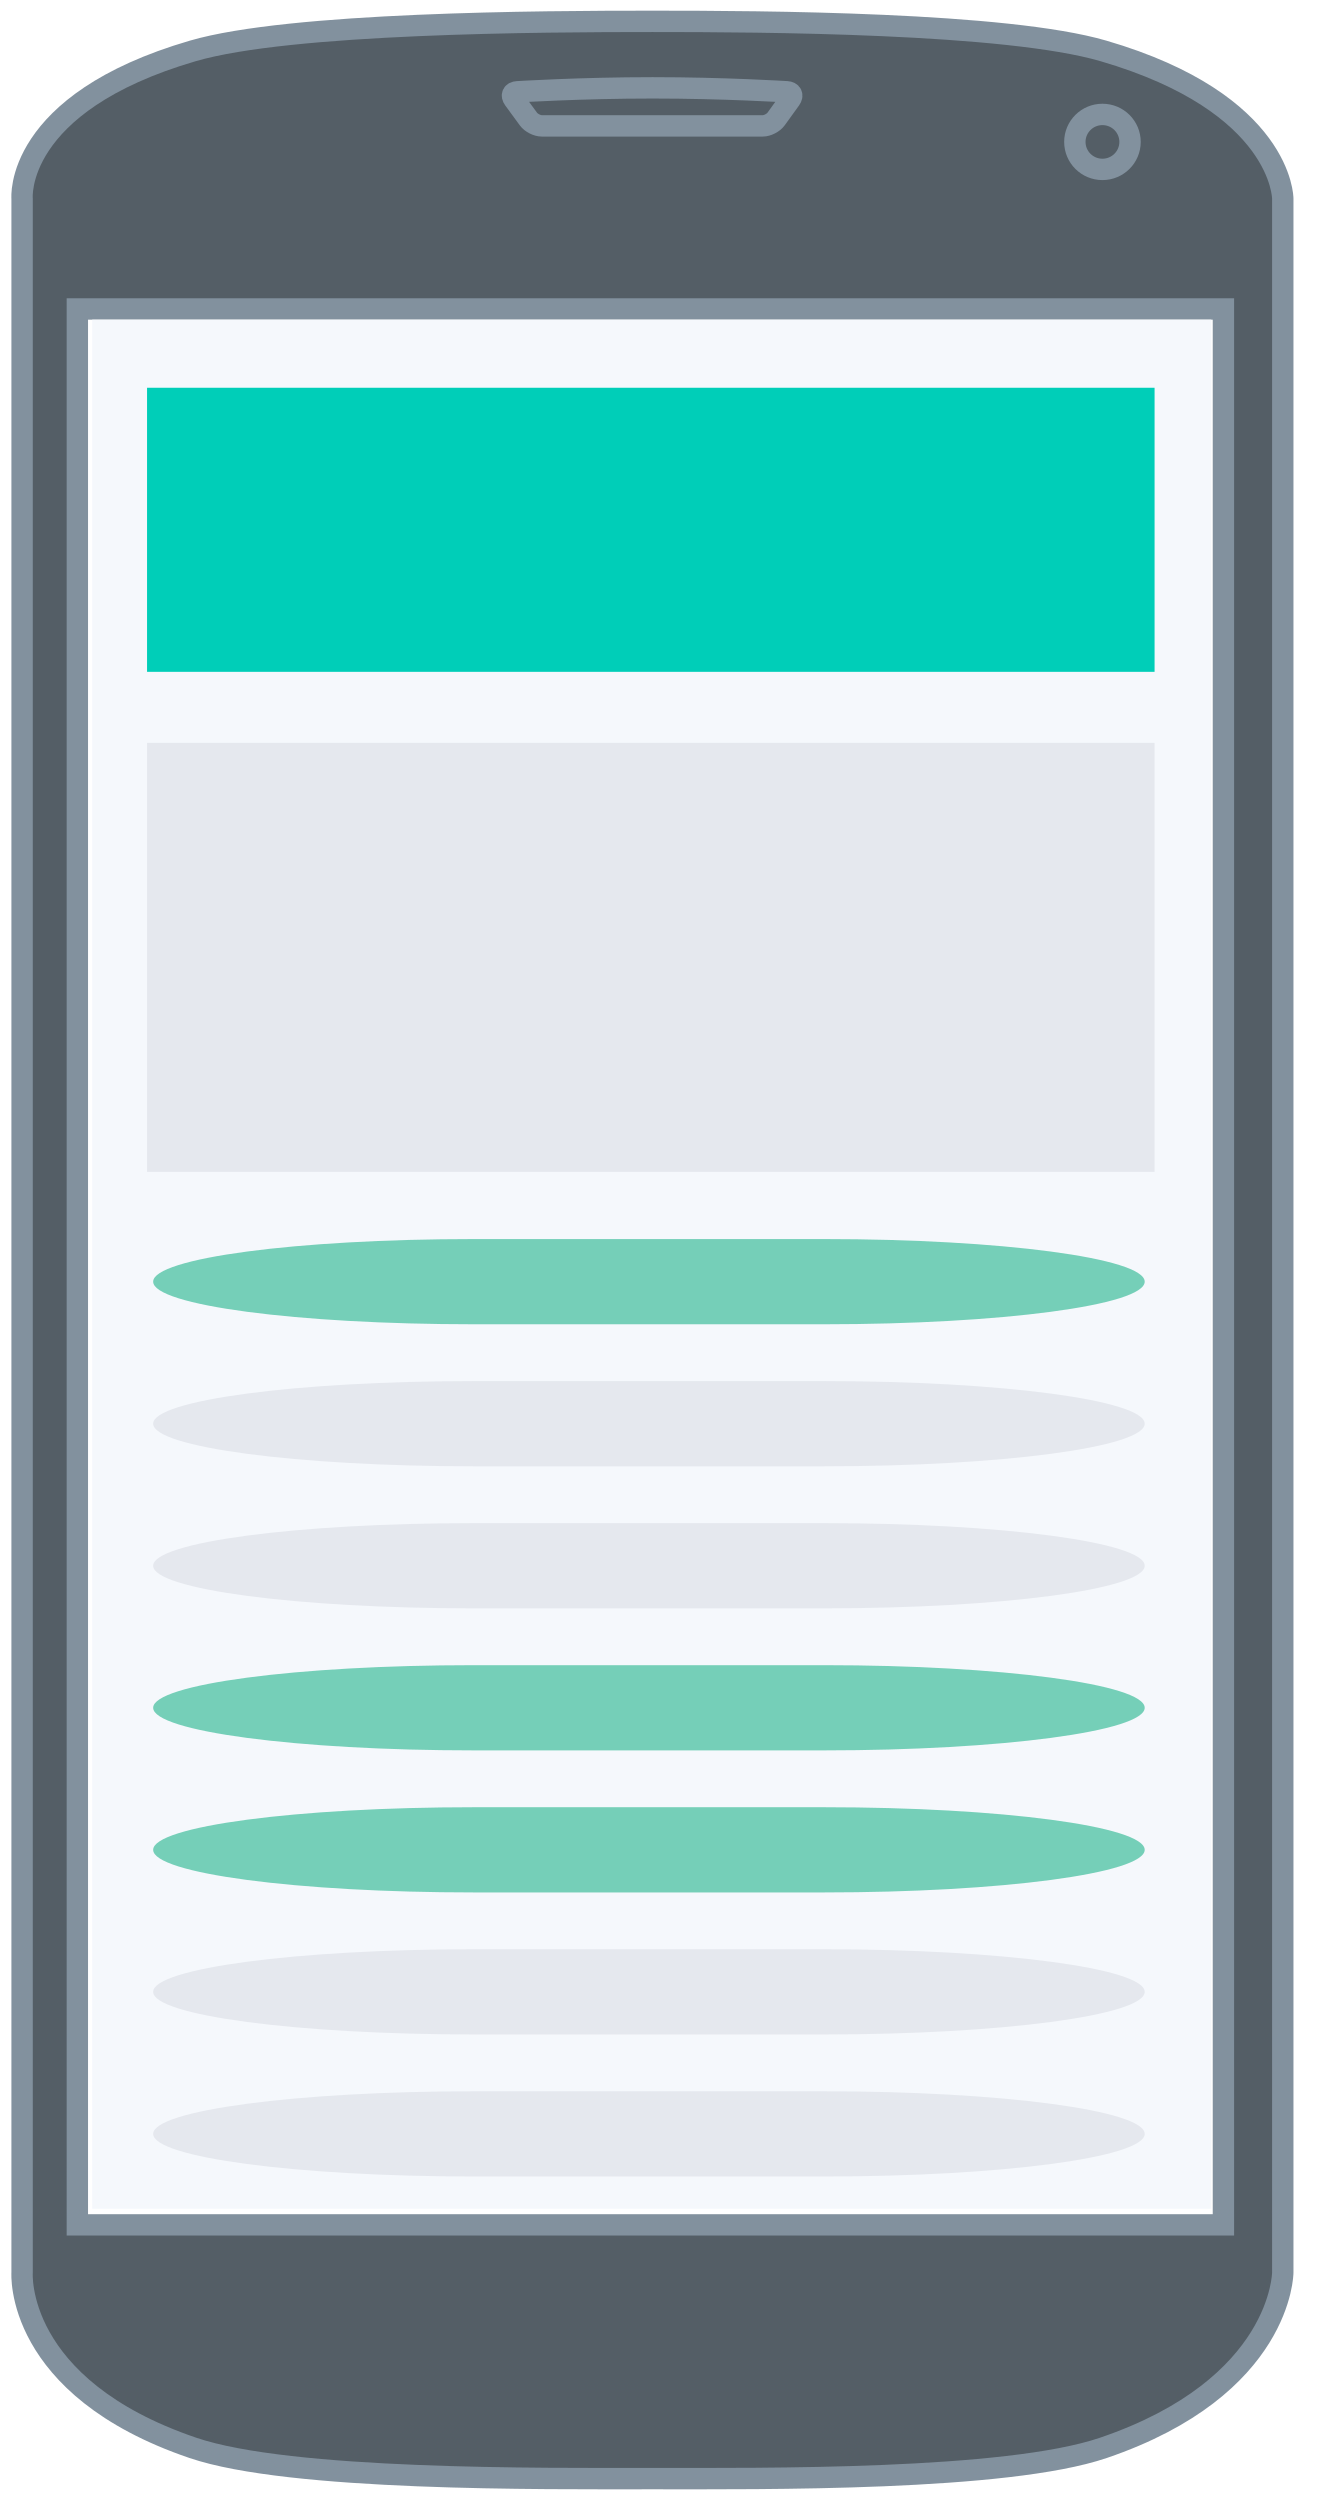
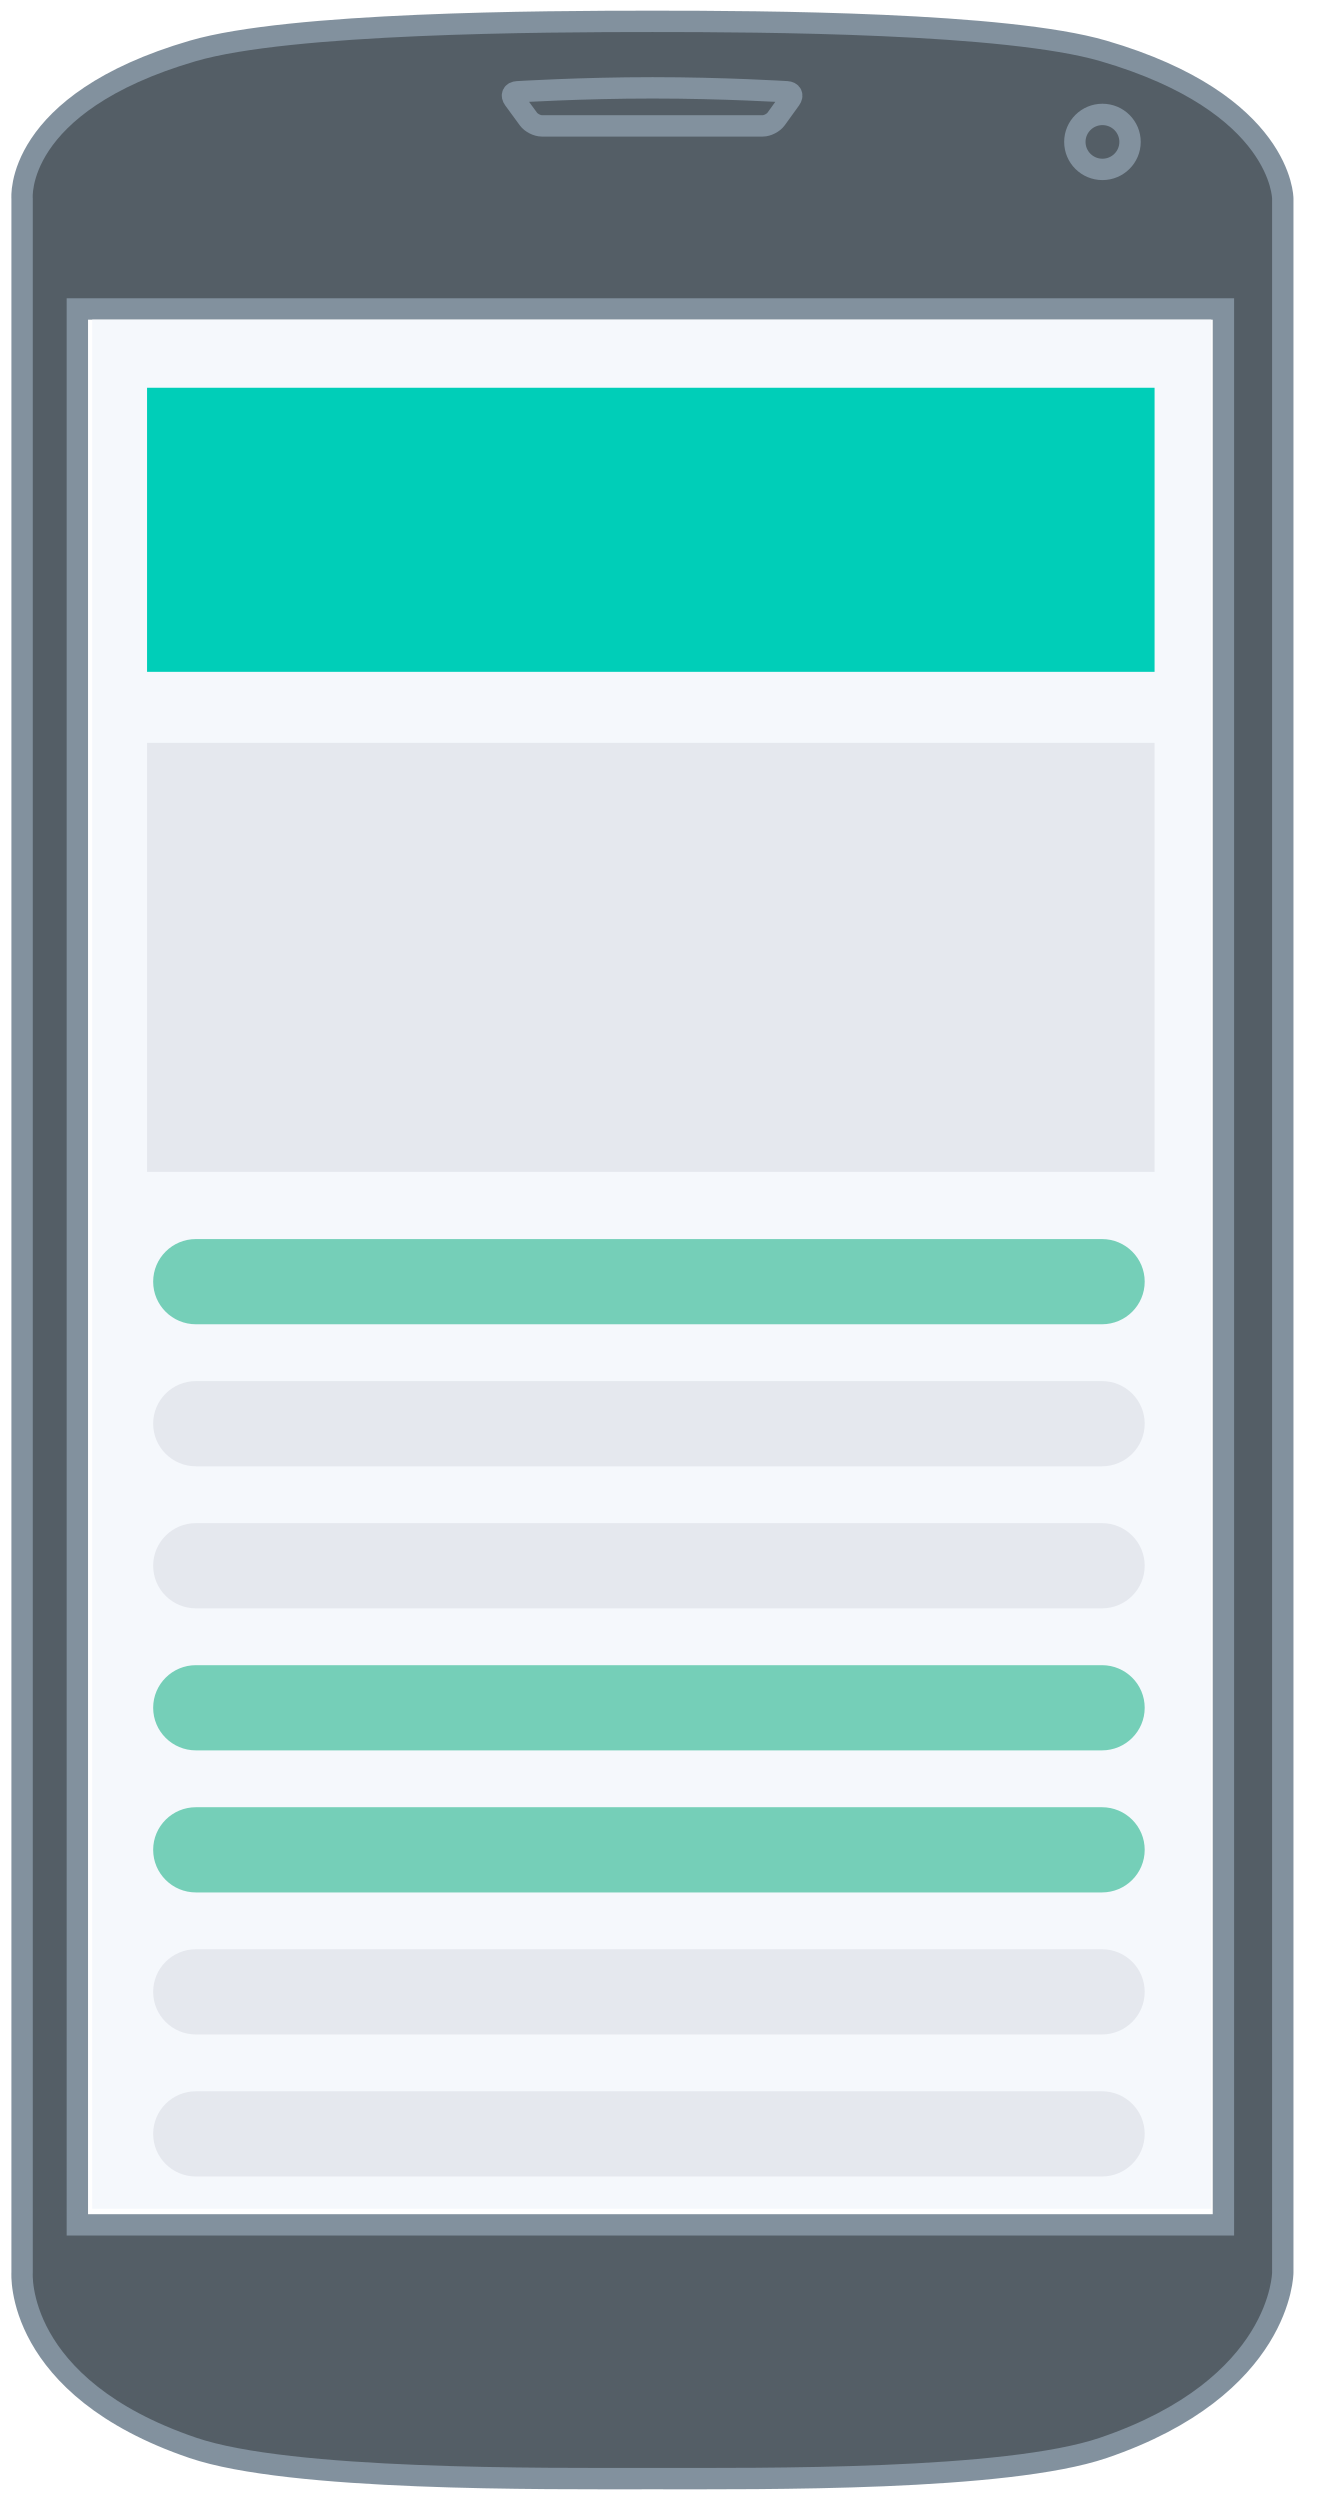
<svg xmlns="http://www.w3.org/2000/svg" width="62px" height="117px" viewBox="0 0 62 117" version="1.1">
  <defs />
  <g id="Page-1" stroke="none" stroke-width="1" fill="none" fill-rule="evenodd">
    <g id="Landing-Page-Bright-Pattern-Iteration-3" transform="translate(-191, -621)">
      <g id="iMac-+-Browser-3-+-Group-3-+-iPad-+-Group-2" transform="translate(163, 481)">
        <g id="mobile" transform="translate(29, 141)">
          <g id="google-nexus-4-2" stroke="#82919E" fill="#545E66">
            <g id="Page-1">
              <path d="M50.638,1.382 C59.037,3.835 59.034,8.295 59.034,8.296 L59.034,105.355 C59.034,105.355 59.015,110.709 50.638,113.56 C46.091,115.107 34.723,114.999 29.534,114.999 C24.345,114.999 12.573,115.107 8.026,113.56 C-0.351,110.709 0.034,105.355 0.034,105.355 L0.034,8.296 C0.034,8.296 -0.374,3.835 8.026,1.382 C12.563,0.057 24.361,-0.001 29.534,-0.001 C34.706,-0.001 46.102,0.057 50.638,1.382 L50.638,1.382 Z M2.62,13.46 L2.62,103.123 L56.256,103.123 L56.256,13.46 L2.62,13.46 Z" id="Google-Nexus-4" />
              <path d="M50.594,6.928 C51.308,6.928 51.886,6.352 51.886,5.641 C51.886,4.931 51.308,4.355 50.594,4.355 C49.881,4.355 49.303,4.931 49.303,5.641 C49.303,6.352 49.881,6.928 50.594,6.928 L50.594,6.928 Z" id="Google-Nexus-4-path" />
              <path d="M29.542,3.111 C26.207,3.111 23.208,3.296 23.208,3.296 C22.99,3.308 22.918,3.46 23.047,3.637 L23.732,4.574 C23.86,4.75 24.144,4.892 24.36,4.892 L34.693,4.892 C34.912,4.892 35.194,4.747 35.321,4.57 L35.992,3.64 C36.12,3.462 36.045,3.307 35.827,3.295 C35.827,3.295 32.877,3.111 29.542,3.111 L29.542,3.111 Z" id="Google-Nexus-4-path" />
            </g>
          </g>
          <rect id="Rectangle-651" fill="#F5F8FC" x="3.315" y="13.96" width="52.371" height="88.41" />
          <rect id="Rectangle-505" fill="#00CEB8" x="5.882" y="17.147" width="47.152" height="13.295" />
          <rect id="Rectangle-506" fill="#E5E8EE" x="5.882" y="33.766" width="47.152" height="20.078" />
-           <rect id="Rectangle-507" fill="#75CFB8" x="6.168" y="56.988" width="46.404" height="3.988" rx="15" />
-           <rect id="Rectangle-508" fill="#E5E8EE" x="6.168" y="63.635" width="46.404" height="3.988" rx="15" />
-           <rect id="Rectangle-509" fill="#E5E8EE" x="6.168" y="70.283" width="46.404" height="3.988" rx="15" />
-           <rect id="Rectangle-510" fill="#75CFB8" x="6.168" y="76.93" width="46.404" height="3.988" rx="15" />
-           <rect id="Rectangle-514" fill="#75CFB8" x="6.168" y="83.578" width="46.404" height="3.988" rx="15" />
-           <rect id="Rectangle-513" fill="#E5E8EE" x="6.168" y="90.225" width="46.404" height="3.988" rx="15" />
-           <rect id="Rectangle-512" fill="#E5E8EE" x="6.168" y="96.872" width="46.404" height="3.988" rx="15" />
+           <rect id="Rectangle-507" fill="#75CFB8" x="6.168" y="56.988" width="46.404" height="3.988" rx="2" />
+           <rect id="Rectangle-508" fill="#E5E8EE" x="6.168" y="63.635" width="46.404" height="3.988" rx="2" />
+           <rect id="Rectangle-509" fill="#E5E8EE" x="6.168" y="70.283" width="46.404" height="3.988" rx="2" />
+           <rect id="Rectangle-510" fill="#75CFB8" x="6.168" y="76.93" width="46.404" height="3.988" rx="2" />
+           <rect id="Rectangle-514" fill="#75CFB8" x="6.168" y="83.578" width="46.404" height="3.988" rx="2" />
+           <rect id="Rectangle-513" fill="#E5E8EE" x="6.168" y="90.225" width="46.404" height="3.988" rx="2" />
+           <rect id="Rectangle-512" fill="#E5E8EE" x="6.168" y="96.872" width="46.404" height="3.988" rx="2" />
        </g>
      </g>
    </g>
  </g>
</svg>
